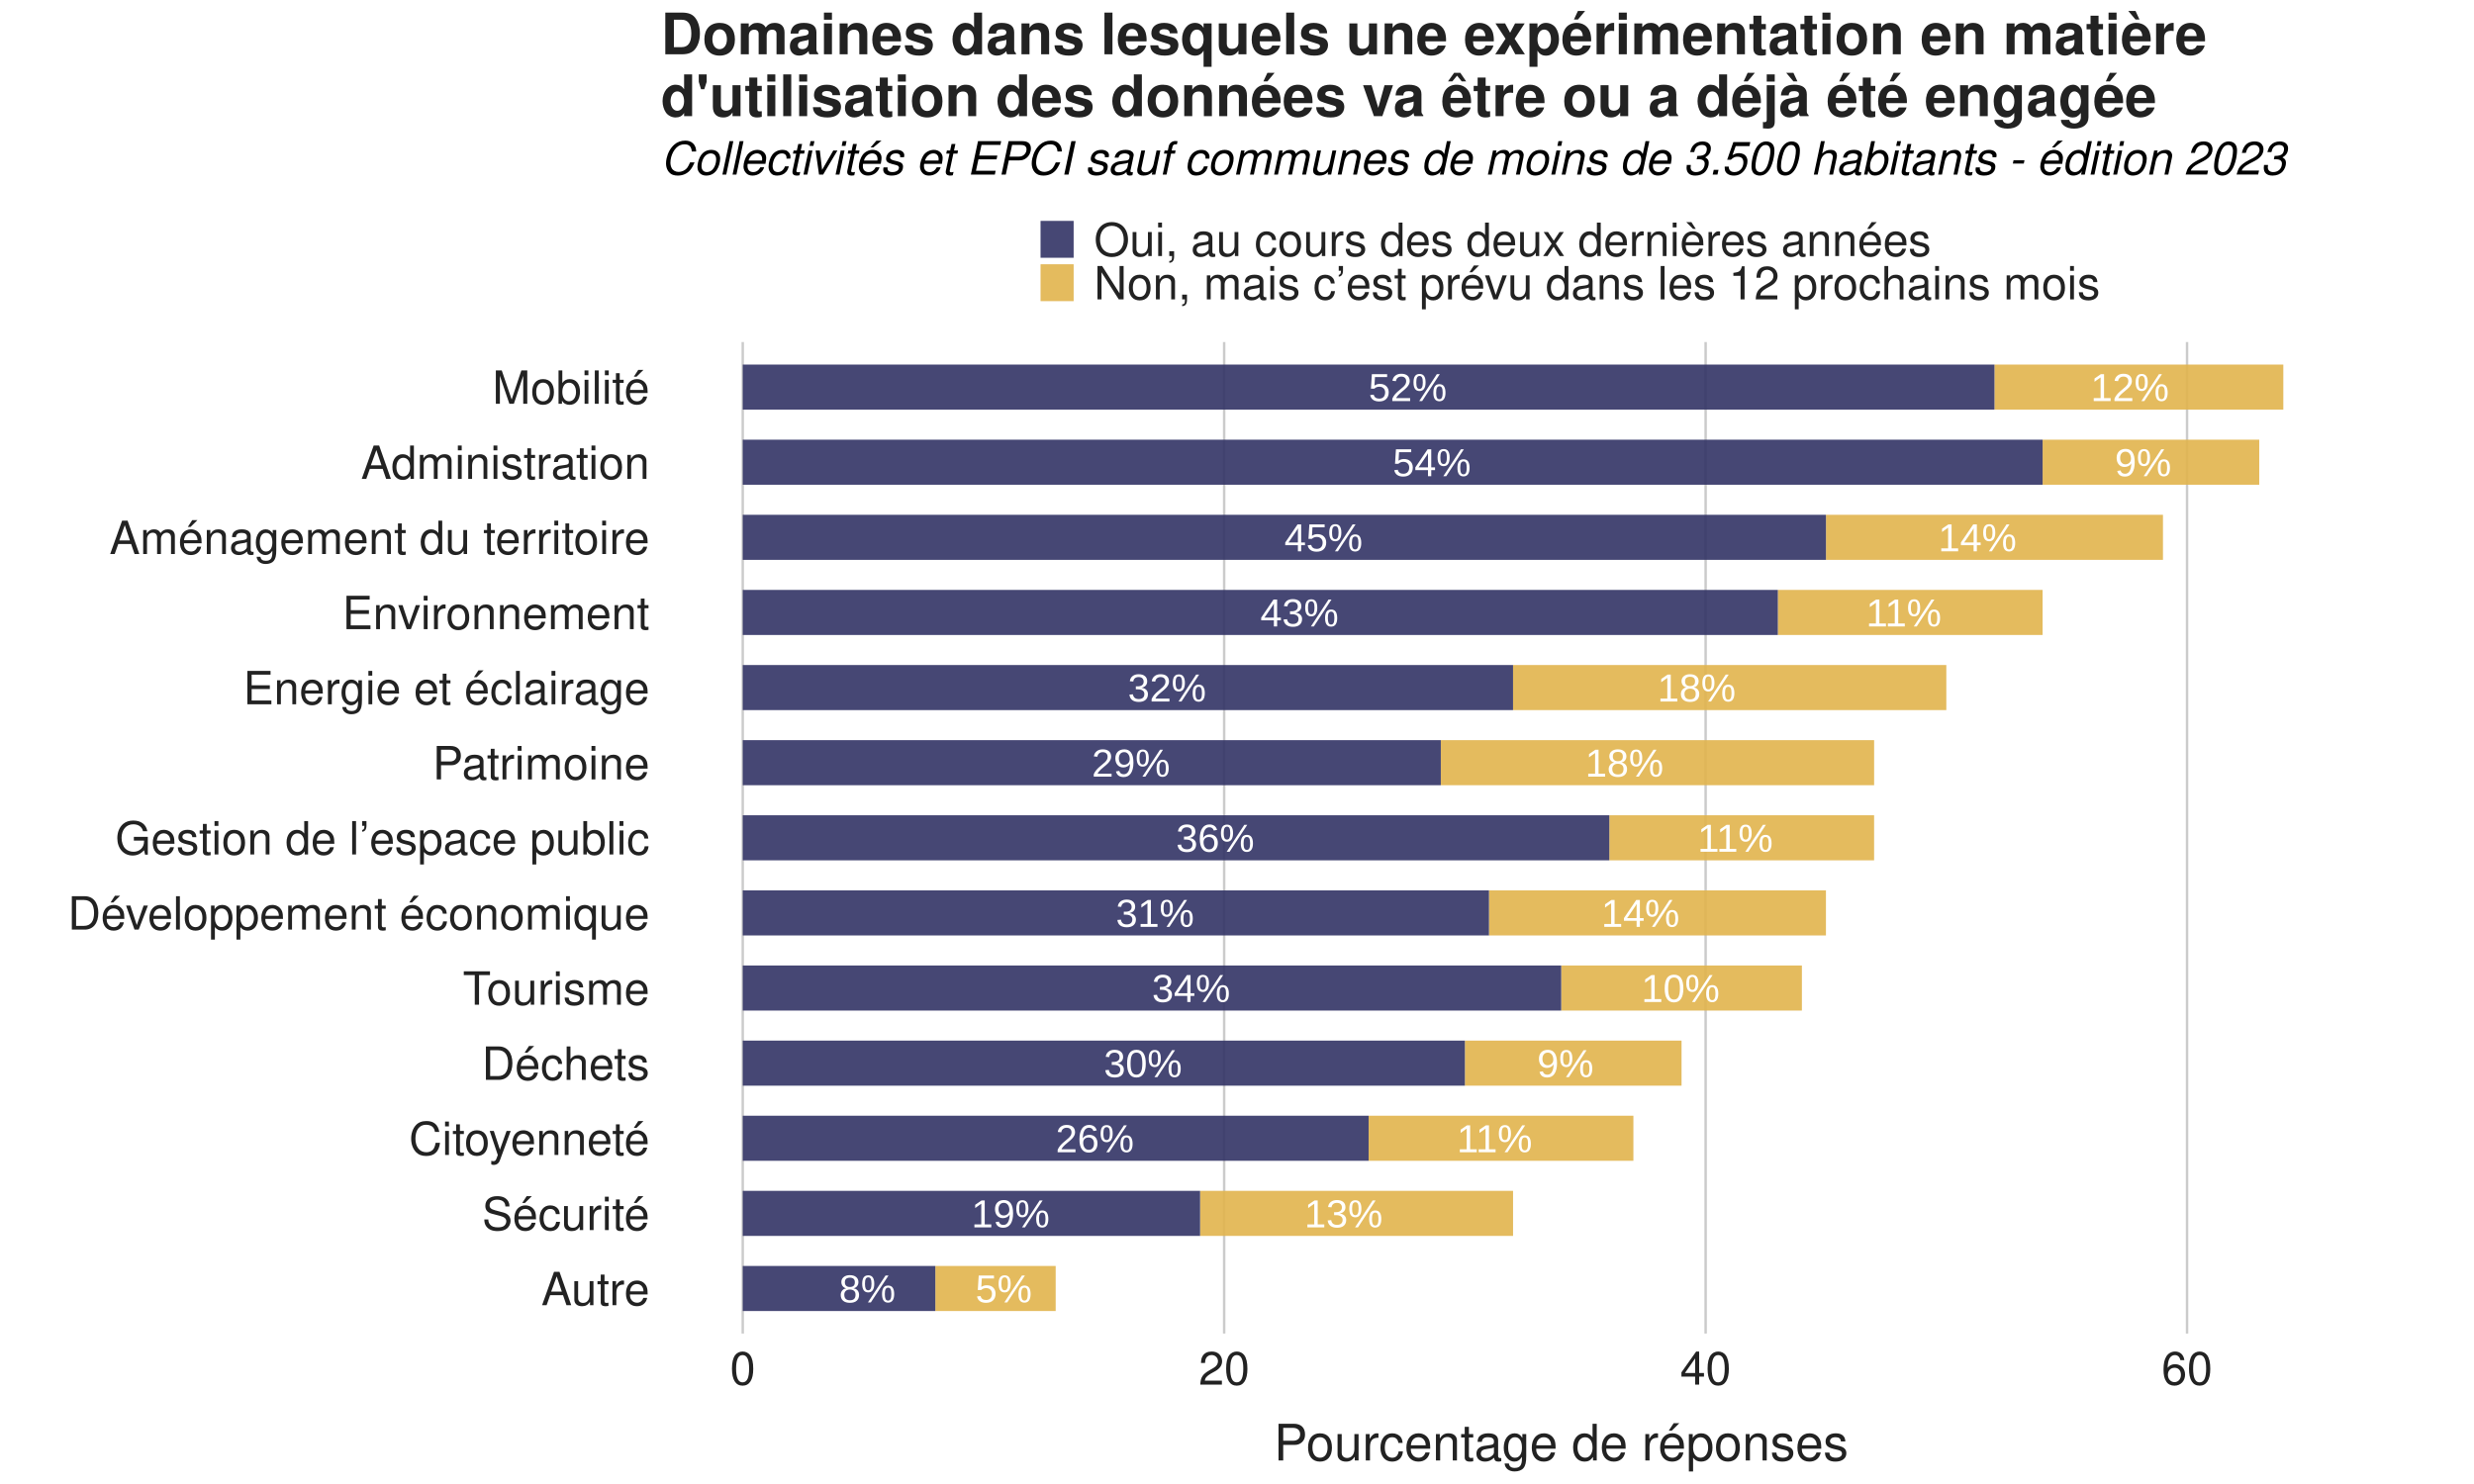
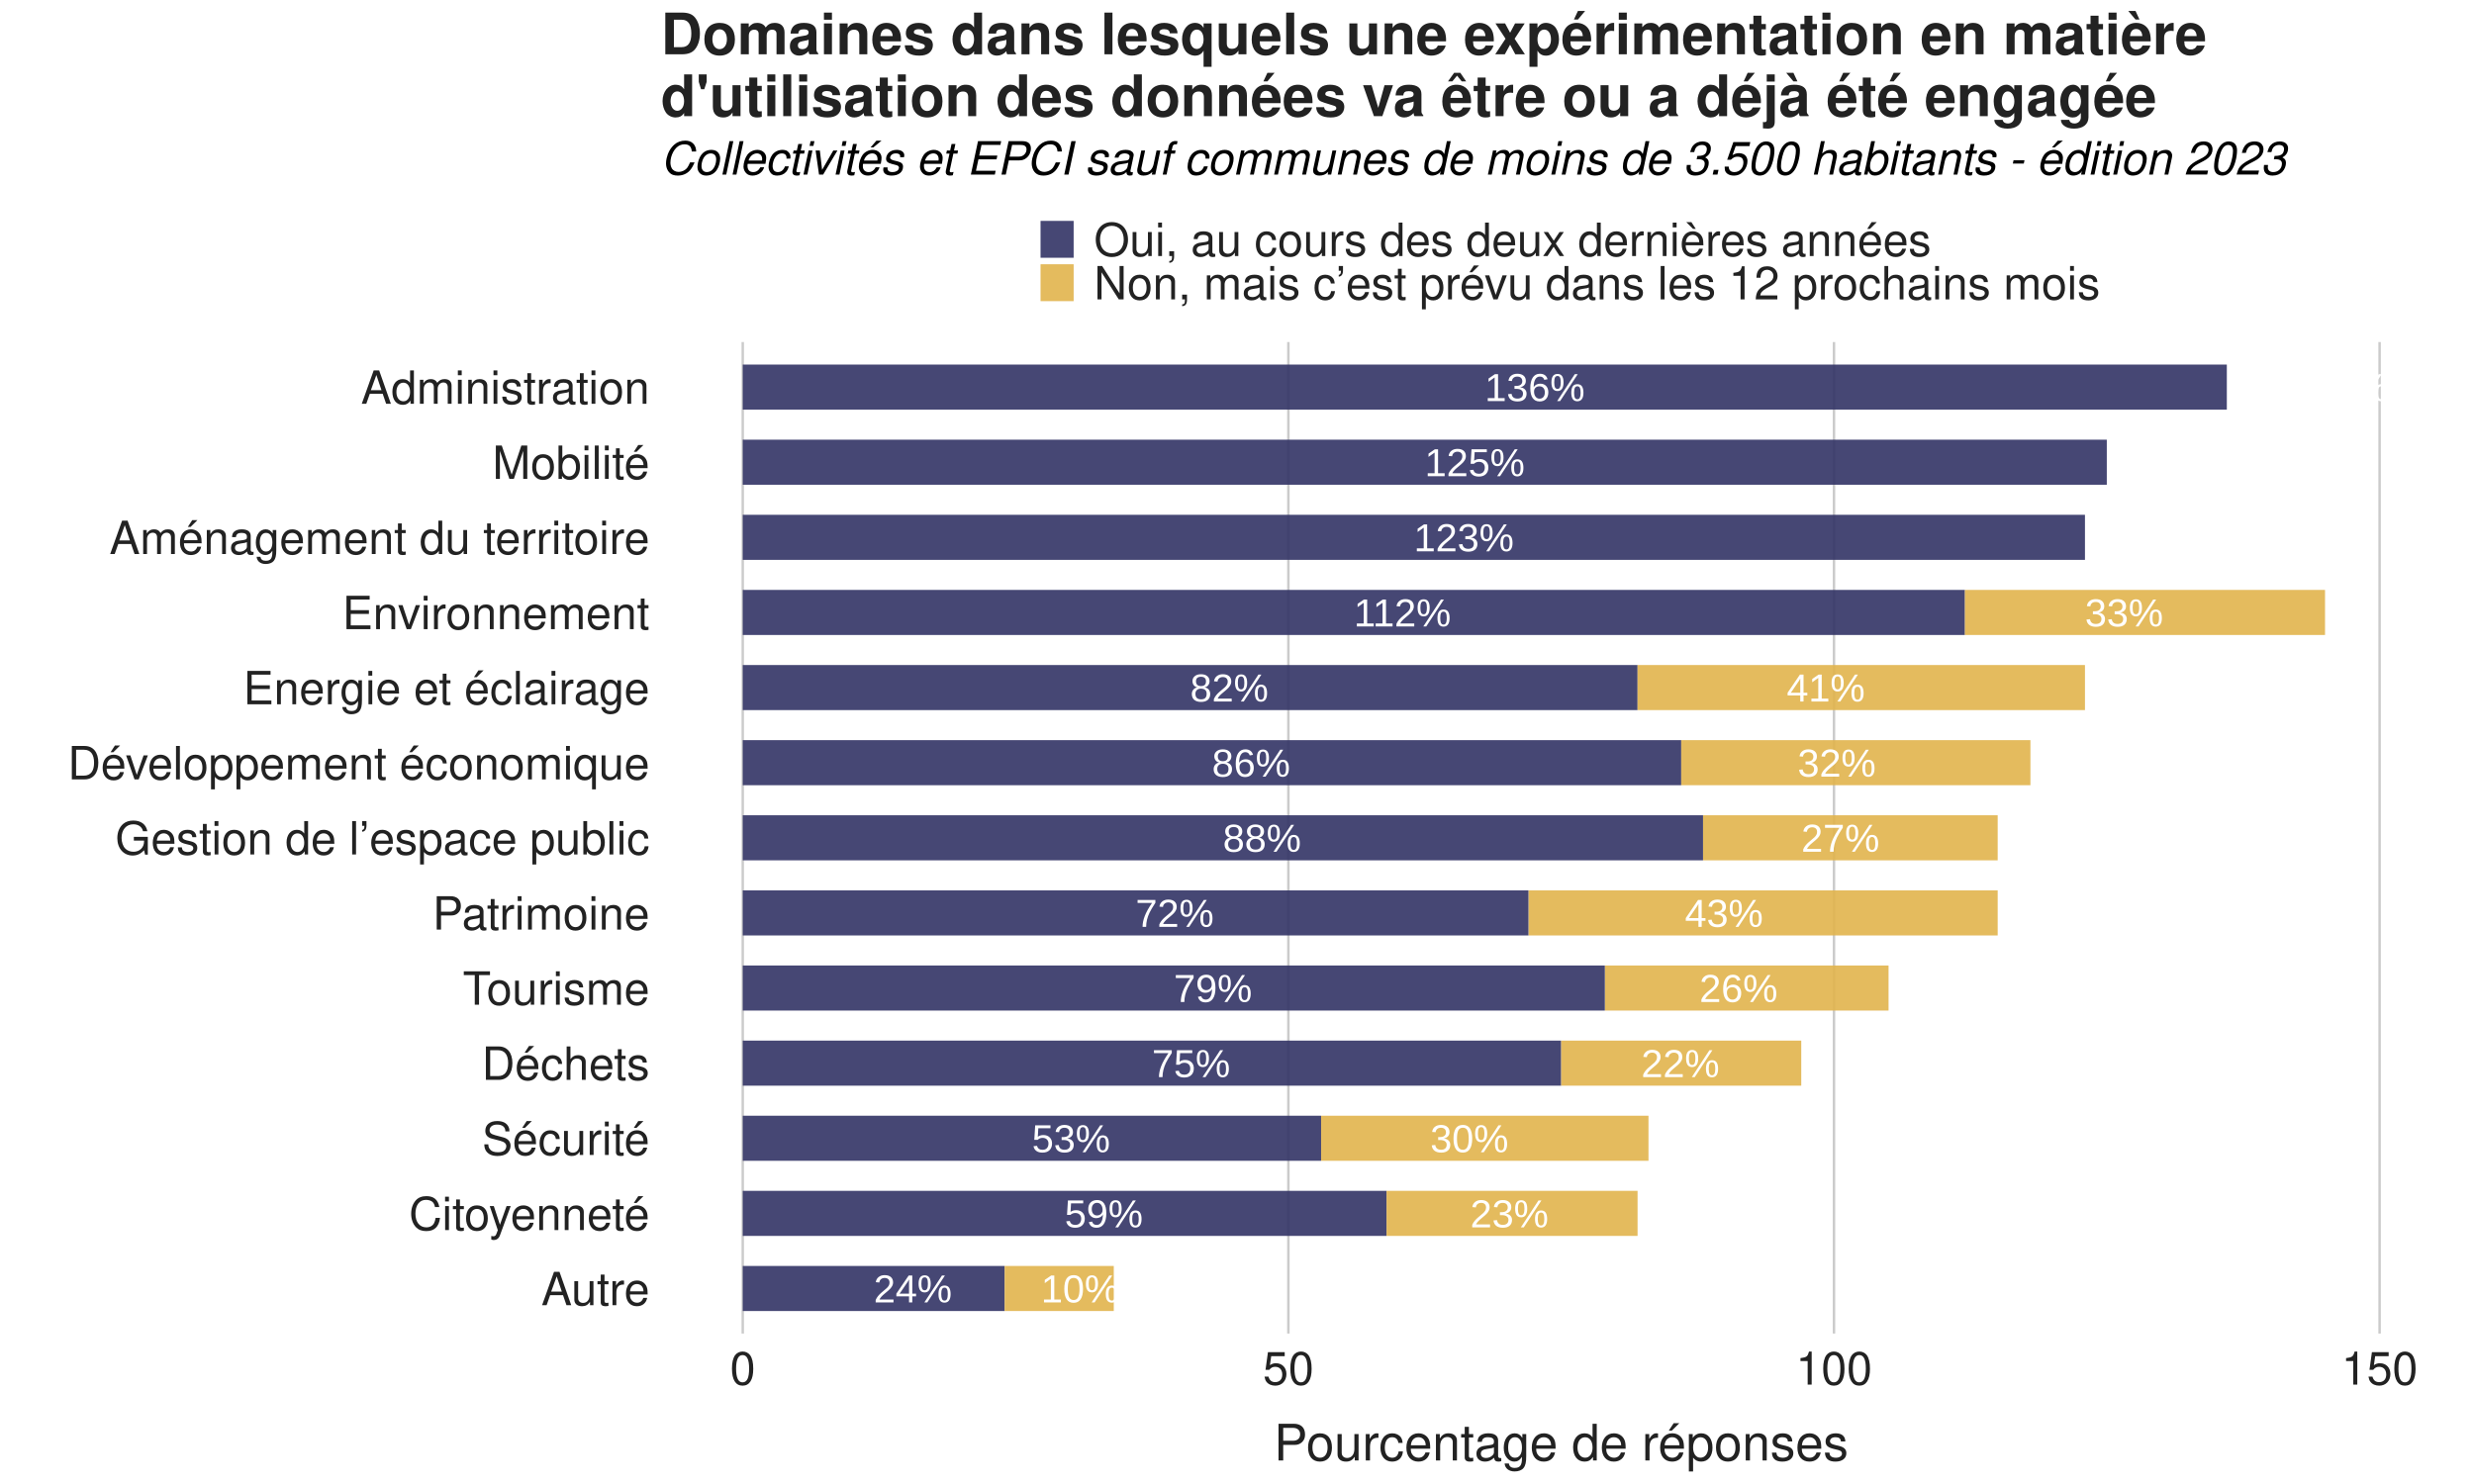
<svg xmlns="http://www.w3.org/2000/svg" class="svglite" width="1080.00pt" height="648.00pt" viewBox="0 0 1080.00 648.00">
  <defs>
    <style type="text/css">
    .svglite line, .svglite polyline, .svglite polygon, .svglite path, .svglite rect, .svglite circle {
      fill: none;
      stroke: #000000;
      stroke-linecap: round;
      stroke-linejoin: round;
      stroke-miterlimit: 10.00;
    }
    .svglite text {
      white-space: pre;
    }
  </style>
  </defs>
  <rect width="100%" height="100%" style="stroke: none; fill: #FFFFFF;" />
  <defs>
    <clipPath id="cpMC4wMHwxMDgwLjAwfDAuMDB8NjQ4LjAw">
      <rect x="0.00" y="0.00" width="1080.00" height="648.00" />
    </clipPath>
  </defs>
  <g clip-path="url(#cpMC4wMHwxMDgwLjAwfDAuMDB8NjQ4LjAw)">
    <rect x="-0" y="0.00" width="1080.00" height="648.00" style="stroke-width: 1.07; stroke: #FFFFFF; fill: #FFFFFF;" />
  </g>
  <defs>
    <clipPath id="cpMjg4LjUxfDEwNzQuNTJ8MTQ5LjM1fDU4Mi4zMQ==">
      <rect x="288.51" y="149.35" width="786.01" height="432.96" />
    </clipPath>
  </defs>
  <g clip-path="url(#cpMjg4LjUxfDEwNzQuNTJ8MTQ5LjM1fDU4Mi4zMQ==)">
    <polyline points="324.24,582.31 324.24,149.35 " style="stroke-width: 1.07; stroke: #CBCBCB; stroke-linecap: butt;" />
-     <polyline points="534.40,582.31 534.40,149.35 " style="stroke-width: 1.07; stroke: #CBCBCB; stroke-linecap: butt;" />
-     <polyline points="744.57,582.31 744.57,149.35 " style="stroke-width: 1.07; stroke: #CBCBCB; stroke-linecap: butt;" />
-     <polyline points="954.73,582.31 954.73,149.35 " style="stroke-width: 1.07; stroke: #CBCBCB; stroke-linecap: butt;" />
-     <rect x="797.11" y="224.79" width="147.11" height="19.68" style="stroke-width: 2.13; stroke: none; stroke-linecap: butt; stroke-linejoin: miter; fill: #E1B44D; fill-opacity: 0.90;" />
-     <rect x="324.24" y="224.79" width="472.86" height="19.68" style="stroke-width: 2.13; stroke: none; stroke-linecap: butt; stroke-linejoin: miter; fill: #323465; fill-opacity: 0.90;" />
-     <rect x="870.66" y="159.19" width="126.10" height="19.68" style="stroke-width: 2.13; stroke: none; stroke-linecap: butt; stroke-linejoin: miter; fill: #E1B44D; fill-opacity: 0.90;" />
-     <rect x="324.24" y="159.19" width="546.42" height="19.68" style="stroke-width: 2.13; stroke: none; stroke-linecap: butt; stroke-linejoin: miter; fill: #323465; fill-opacity: 0.90;" />
-     <rect x="891.68" y="191.99" width="94.57" height="19.68" style="stroke-width: 2.13; stroke: none; stroke-linecap: butt; stroke-linejoin: miter; fill: #E1B44D; fill-opacity: 0.90;" />
-     <rect x="324.24" y="191.99" width="567.44" height="19.68" style="stroke-width: 2.13; stroke: none; stroke-linecap: butt; stroke-linejoin: miter; fill: #323465; fill-opacity: 0.90;" />
-     <rect x="649.99" y="388.79" width="147.11" height="19.68" style="stroke-width: 2.13; stroke: none; stroke-linecap: butt; stroke-linejoin: miter; fill: #E1B44D; fill-opacity: 0.90;" />
-     <rect x="324.24" y="388.79" width="325.75" height="19.68" style="stroke-width: 2.13; stroke: none; stroke-linecap: butt; stroke-linejoin: miter; fill: #323465; fill-opacity: 0.90;" />
-     <rect x="702.53" y="355.99" width="115.59" height="19.68" style="stroke-width: 2.13; stroke: none; stroke-linecap: butt; stroke-linejoin: miter; fill: #E1B44D; fill-opacity: 0.90;" />
-     <rect x="324.24" y="355.99" width="378.29" height="19.68" style="stroke-width: 2.13; stroke: none; stroke-linecap: butt; stroke-linejoin: miter; fill: #323465; fill-opacity: 0.90;" />
-     <rect x="523.90" y="519.99" width="136.61" height="19.68" style="stroke-width: 2.13; stroke: none; stroke-linecap: butt; stroke-linejoin: miter; fill: #E1B44D; fill-opacity: 0.90;" />
-     <rect x="324.24" y="519.99" width="199.65" height="19.68" style="stroke-width: 2.13; stroke: none; stroke-linecap: butt; stroke-linejoin: miter; fill: #323465; fill-opacity: 0.90;" />
-     <rect x="628.98" y="323.19" width="189.15" height="19.68" style="stroke-width: 2.13; stroke: none; stroke-linecap: butt; stroke-linejoin: miter; fill: #E1B44D; fill-opacity: 0.90;" />
-     <rect x="324.24" y="323.19" width="304.73" height="19.68" style="stroke-width: 2.13; stroke: none; stroke-linecap: butt; stroke-linejoin: miter; fill: #323465; fill-opacity: 0.90;" />
-     <rect x="639.49" y="454.39" width="94.57" height="19.68" style="stroke-width: 2.13; stroke: none; stroke-linecap: butt; stroke-linejoin: miter; fill: #E1B44D; fill-opacity: 0.90;" />
-     <rect x="324.24" y="454.39" width="315.24" height="19.68" style="stroke-width: 2.13; stroke: none; stroke-linecap: butt; stroke-linejoin: miter; fill: #323465; fill-opacity: 0.90;" />
-     <rect x="660.50" y="290.39" width="189.15" height="19.68" style="stroke-width: 2.13; stroke: none; stroke-linecap: butt; stroke-linejoin: miter; fill: #E1B44D; fill-opacity: 0.90;" />
-     <rect x="324.24" y="290.39" width="336.26" height="19.68" style="stroke-width: 2.13; stroke: none; stroke-linecap: butt; stroke-linejoin: miter; fill: #323465; fill-opacity: 0.90;" />
-     <rect x="681.52" y="421.59" width="105.08" height="19.68" style="stroke-width: 2.13; stroke: none; stroke-linecap: butt; stroke-linejoin: miter; fill: #E1B44D; fill-opacity: 0.90;" />
-     <rect x="324.24" y="421.59" width="357.28" height="19.68" style="stroke-width: 2.13; stroke: none; stroke-linecap: butt; stroke-linejoin: miter; fill: #323465; fill-opacity: 0.90;" />
-     <rect x="597.45" y="487.19" width="115.59" height="19.68" style="stroke-width: 2.13; stroke: none; stroke-linecap: butt; stroke-linejoin: miter; fill: #E1B44D; fill-opacity: 0.90;" />
-     <rect x="324.24" y="487.19" width="273.21" height="19.68" style="stroke-width: 2.13; stroke: none; stroke-linecap: butt; stroke-linejoin: miter; fill: #323465; fill-opacity: 0.90;" />
-     <rect x="776.09" y="257.59" width="115.59" height="19.68" style="stroke-width: 2.13; stroke: none; stroke-linecap: butt; stroke-linejoin: miter; fill: #E1B44D; fill-opacity: 0.90;" />
-     <rect x="324.24" y="257.59" width="451.85" height="19.68" style="stroke-width: 2.13; stroke: none; stroke-linecap: butt; stroke-linejoin: miter; fill: #323465; fill-opacity: 0.90;" />
-     <rect x="408.31" y="552.79" width="52.54" height="19.68" style="stroke-width: 2.13; stroke: none; stroke-linecap: butt; stroke-linejoin: miter; fill: #E1B44D; fill-opacity: 0.90;" />
-     <rect x="324.24" y="552.79" width="84.06" height="19.68" style="stroke-width: 2.13; stroke: none; stroke-linecap: butt; stroke-linejoin: miter; fill: #323465; fill-opacity: 0.90;" />
-     <text x="846.14" y="240.73" style="font-size: 17.07px;fill: #FFFFFF; font-family: &quot;Arial&quot;;" textLength="33.70px" lengthAdjust="spacingAndGlyphs">14%</text>
-     <text x="560.67" y="240.73" style="font-size: 17.07px;fill: #FFFFFF; font-family: &quot;Arial&quot;;" textLength="33.70px" lengthAdjust="spacingAndGlyphs">45%</text>
-     <text x="912.70" y="175.13" style="font-size: 17.07px;fill: #FFFFFF; font-family: &quot;Arial&quot;;" textLength="33.70px" lengthAdjust="spacingAndGlyphs">12%</text>
-     <text x="597.45" y="175.13" style="font-size: 17.07px;fill: #FFFFFF; font-family: &quot;Arial&quot;;" textLength="33.70px" lengthAdjust="spacingAndGlyphs">52%</text>
-     <text x="923.20" y="207.93" style="font-size: 17.07px;fill: #FFFFFF; font-family: &quot;Arial&quot;;" textLength="23.94px" lengthAdjust="spacingAndGlyphs">9%</text>
-     <text x="607.96" y="207.93" style="font-size: 17.07px;fill: #FFFFFF; font-family: &quot;Arial&quot;;" textLength="33.70px" lengthAdjust="spacingAndGlyphs">54%</text>
-     <text x="699.03" y="404.73" style="font-size: 17.07px;fill: #FFFFFF; font-family: &quot;Arial&quot;;" textLength="33.70px" lengthAdjust="spacingAndGlyphs">14%</text>
-     <text x="487.12" y="404.73" style="font-size: 17.07px;fill: #FFFFFF; font-family: &quot;Arial&quot;;" textLength="33.70px" lengthAdjust="spacingAndGlyphs">31%</text>
-     <text x="741.06" y="371.93" style="font-size: 17.07px;fill: #FFFFFF; font-family: &quot;Arial&quot;;" textLength="33.70px" lengthAdjust="spacingAndGlyphs">11%</text>
-     <text x="513.39" y="371.93" style="font-size: 17.07px;fill: #FFFFFF; font-family: &quot;Arial&quot;;" textLength="33.70px" lengthAdjust="spacingAndGlyphs">36%</text>
-     <text x="569.43" y="535.93" style="font-size: 17.07px;fill: #FFFFFF; font-family: &quot;Arial&quot;;" textLength="33.70px" lengthAdjust="spacingAndGlyphs">13%</text>
-     <text x="424.07" y="535.93" style="font-size: 17.07px;fill: #FFFFFF; font-family: &quot;Arial&quot;;" textLength="33.70px" lengthAdjust="spacingAndGlyphs">19%</text>
-     <text x="692.03" y="339.13" style="font-size: 17.07px;fill: #FFFFFF; font-family: &quot;Arial&quot;;" textLength="33.70px" lengthAdjust="spacingAndGlyphs">18%</text>
-     <text x="476.61" y="339.13" style="font-size: 17.07px;fill: #FFFFFF; font-family: &quot;Arial&quot;;" textLength="33.70px" lengthAdjust="spacingAndGlyphs">29%</text>
-     <text x="671.01" y="470.33" style="font-size: 17.07px;fill: #FFFFFF; font-family: &quot;Arial&quot;;" textLength="23.94px" lengthAdjust="spacingAndGlyphs">9%</text>
-     <text x="481.86" y="470.33" style="font-size: 17.07px;fill: #FFFFFF; font-family: &quot;Arial&quot;;" textLength="33.70px" lengthAdjust="spacingAndGlyphs">30%</text>
-     <text x="723.55" y="306.33" style="font-size: 17.07px;fill: #FFFFFF; font-family: &quot;Arial&quot;;" textLength="33.70px" lengthAdjust="spacingAndGlyphs">18%</text>
-     <text x="492.37" y="306.33" style="font-size: 17.07px;fill: #FFFFFF; font-family: &quot;Arial&quot;;" textLength="33.70px" lengthAdjust="spacingAndGlyphs">32%</text>
-     <text x="716.54" y="437.53" style="font-size: 17.07px;fill: #FFFFFF; font-family: &quot;Arial&quot;;" textLength="33.70px" lengthAdjust="spacingAndGlyphs">10%</text>
-     <text x="502.88" y="437.53" style="font-size: 17.07px;fill: #FFFFFF; font-family: &quot;Arial&quot;;" textLength="33.70px" lengthAdjust="spacingAndGlyphs">34%</text>
-     <text x="635.98" y="503.13" style="font-size: 17.07px;fill: #FFFFFF; font-family: &quot;Arial&quot;;" textLength="33.70px" lengthAdjust="spacingAndGlyphs">11%</text>
-     <text x="460.85" y="503.13" style="font-size: 17.07px;fill: #FFFFFF; font-family: &quot;Arial&quot;;" textLength="33.70px" lengthAdjust="spacingAndGlyphs">26%</text>
-     <text x="814.62" y="273.53" style="font-size: 17.07px;fill: #FFFFFF; font-family: &quot;Arial&quot;;" textLength="33.70px" lengthAdjust="spacingAndGlyphs">11%</text>
-     <text x="550.17" y="273.53" style="font-size: 17.07px;fill: #FFFFFF; font-family: &quot;Arial&quot;;" textLength="33.70px" lengthAdjust="spacingAndGlyphs">43%</text>
-     <text x="425.82" y="568.72" style="font-size: 17.07px;fill: #FFFFFF; font-family: &quot;Arial&quot;;" textLength="23.94px" lengthAdjust="spacingAndGlyphs">5%</text>
-     <text x="366.27" y="568.72" style="font-size: 17.07px;fill: #FFFFFF; font-family: &quot;Arial&quot;;" textLength="23.94px" lengthAdjust="spacingAndGlyphs">8%</text>
+     <polyline points="562.43,582.31 562.43,149.35 " style="stroke-width: 1.07; stroke: #CBCBCB; stroke-linecap: butt;" />
+     <polyline points="800.61,582.31 800.61,149.35 " style="stroke-width: 1.07; stroke: #CBCBCB; stroke-linecap: butt;" />
+     <polyline points="1038.79,582.31 1038.79,149.35 " style="stroke-width: 1.07; stroke: #CBCBCB; stroke-linecap: butt;" />
+     <rect x="324.24" y="159.19" width="647.86" height="19.68" style="stroke-width: 2.13; stroke: none; stroke-linecap: butt; stroke-linejoin: miter; fill: #323465; fill-opacity: 0.90;" />
+     <rect x="324.24" y="224.79" width="585.93" height="19.68" style="stroke-width: 2.13; stroke: none; stroke-linecap: butt; stroke-linejoin: miter; fill: #323465; fill-opacity: 0.90;" />
+     <rect x="324.24" y="552.79" width="114.33" height="19.68" style="stroke-width: 2.13; stroke: none; stroke-linecap: butt; stroke-linejoin: miter; fill: #323465; fill-opacity: 0.90;" />
+     <rect x="438.57" y="552.79" width="47.64" height="19.68" style="stroke-width: 2.13; stroke: none; stroke-linecap: butt; stroke-linejoin: miter; fill: #E1B44D; fill-opacity: 0.90;" />
+     <rect x="324.24" y="519.99" width="281.06" height="19.68" style="stroke-width: 2.13; stroke: none; stroke-linecap: butt; stroke-linejoin: miter; fill: #323465; fill-opacity: 0.90;" />
+     <rect x="605.30" y="519.99" width="109.56" height="19.68" style="stroke-width: 2.13; stroke: none; stroke-linecap: butt; stroke-linejoin: miter; fill: #E1B44D; fill-opacity: 0.90;" />
+     <rect x="324.24" y="454.39" width="357.28" height="19.68" style="stroke-width: 2.13; stroke: none; stroke-linecap: butt; stroke-linejoin: miter; fill: #323465; fill-opacity: 0.90;" />
+     <rect x="681.52" y="454.39" width="104.80" height="19.68" style="stroke-width: 2.13; stroke: none; stroke-linecap: butt; stroke-linejoin: miter; fill: #E1B44D; fill-opacity: 0.90;" />
+     <rect x="324.24" y="323.19" width="409.68" height="19.68" style="stroke-width: 2.13; stroke: none; stroke-linecap: butt; stroke-linejoin: miter; fill: #323465; fill-opacity: 0.90;" />
+     <rect x="733.92" y="323.19" width="152.44" height="19.68" style="stroke-width: 2.13; stroke: none; stroke-linecap: butt; stroke-linejoin: miter; fill: #E1B44D; fill-opacity: 0.90;" />
+     <rect x="324.24" y="290.39" width="390.62" height="19.68" style="stroke-width: 2.13; stroke: none; stroke-linecap: butt; stroke-linejoin: miter; fill: #323465; fill-opacity: 0.90;" />
+     <rect x="714.86" y="290.39" width="195.31" height="19.68" style="stroke-width: 2.13; stroke: none; stroke-linecap: butt; stroke-linejoin: miter; fill: #E1B44D; fill-opacity: 0.90;" />
+     <rect x="324.24" y="257.59" width="533.53" height="19.68" style="stroke-width: 2.13; stroke: none; stroke-linecap: butt; stroke-linejoin: miter; fill: #323465; fill-opacity: 0.90;" />
+     <rect x="857.77" y="257.59" width="157.20" height="19.68" style="stroke-width: 2.13; stroke: none; stroke-linecap: butt; stroke-linejoin: miter; fill: #E1B44D; fill-opacity: 0.90;" />
+     <rect x="743.45" y="355.99" width="128.62" height="19.68" style="stroke-width: 2.13; stroke: none; stroke-linecap: butt; stroke-linejoin: miter; fill: #E1B44D; fill-opacity: 0.90;" />
+     <rect x="324.24" y="355.99" width="419.20" height="19.68" style="stroke-width: 2.13; stroke: none; stroke-linecap: butt; stroke-linejoin: miter; fill: #323465; fill-opacity: 0.90;" />
+     <rect x="324.24" y="191.99" width="595.46" height="19.68" style="stroke-width: 2.13; stroke: none; stroke-linecap: butt; stroke-linejoin: miter; fill: #323465; fill-opacity: 0.90;" />
+     <rect x="667.23" y="388.79" width="204.84" height="19.68" style="stroke-width: 2.13; stroke: none; stroke-linecap: butt; stroke-linejoin: miter; fill: #E1B44D; fill-opacity: 0.90;" />
+     <rect x="324.24" y="388.79" width="342.98" height="19.68" style="stroke-width: 2.13; stroke: none; stroke-linecap: butt; stroke-linejoin: miter; fill: #323465; fill-opacity: 0.90;" />
+     <rect x="324.24" y="487.19" width="252.47" height="19.68" style="stroke-width: 2.13; stroke: none; stroke-linecap: butt; stroke-linejoin: miter; fill: #323465; fill-opacity: 0.90;" />
+     <rect x="576.72" y="487.19" width="142.91" height="19.68" style="stroke-width: 2.13; stroke: none; stroke-linecap: butt; stroke-linejoin: miter; fill: #E1B44D; fill-opacity: 0.90;" />
+     <rect x="700.57" y="421.59" width="123.86" height="19.68" style="stroke-width: 2.13; stroke: none; stroke-linecap: butt; stroke-linejoin: miter; fill: #E1B44D; fill-opacity: 0.90;" />
+     <rect x="324.24" y="421.59" width="376.33" height="19.68" style="stroke-width: 2.13; stroke: none; stroke-linecap: butt; stroke-linejoin: miter; fill: #323465; fill-opacity: 0.90;" />
+     <text x="648.17" y="175.13" style="font-size: 17.07px;fill: #FFFFFF; font-family: &quot;Arial&quot;;" textLength="43.47px" lengthAdjust="spacingAndGlyphs">136%</text>
+     <text x="1008.62" y="175.13" style="font-size: 17.07px;fill: #FFFFFF; font-family: &quot;Arial&quot;;" textLength="33.70px" lengthAdjust="spacingAndGlyphs">23%</text>
+     <text x="617.21" y="240.73" style="font-size: 17.07px;fill: #FFFFFF; font-family: &quot;Arial&quot;;" textLength="43.47px" lengthAdjust="spacingAndGlyphs">123%</text>
+     <text x="959.40" y="240.73" style="font-size: 17.07px;fill: #FFFFFF; font-family: &quot;Arial&quot;;" textLength="33.70px" lengthAdjust="spacingAndGlyphs">31%</text>
+     <text x="381.41" y="568.72" style="font-size: 17.07px;fill: #FFFFFF; font-family: &quot;Arial&quot;;" textLength="33.70px" lengthAdjust="spacingAndGlyphs">24%</text>
+     <text x="454.45" y="568.72" style="font-size: 17.07px;fill: #FFFFFF; font-family: &quot;Arial&quot;;" textLength="33.70px" lengthAdjust="spacingAndGlyphs">10%</text>
+     <text x="464.77" y="535.93" style="font-size: 17.07px;fill: #FFFFFF; font-family: &quot;Arial&quot;;" textLength="33.70px" lengthAdjust="spacingAndGlyphs">59%</text>
+     <text x="641.82" y="535.93" style="font-size: 17.07px;fill: #FFFFFF; font-family: &quot;Arial&quot;;" textLength="33.70px" lengthAdjust="spacingAndGlyphs">23%</text>
+     <text x="502.88" y="470.33" style="font-size: 17.07px;fill: #FFFFFF; font-family: &quot;Arial&quot;;" textLength="33.70px" lengthAdjust="spacingAndGlyphs">75%</text>
+     <text x="716.45" y="470.33" style="font-size: 17.07px;fill: #FFFFFF; font-family: &quot;Arial&quot;;" textLength="33.70px" lengthAdjust="spacingAndGlyphs">22%</text>
+     <text x="529.08" y="339.13" style="font-size: 17.07px;fill: #FFFFFF; font-family: &quot;Arial&quot;;" textLength="33.70px" lengthAdjust="spacingAndGlyphs">86%</text>
+     <text x="784.73" y="339.13" style="font-size: 17.07px;fill: #FFFFFF; font-family: &quot;Arial&quot;;" textLength="33.70px" lengthAdjust="spacingAndGlyphs">32%</text>
+     <text x="519.55" y="306.33" style="font-size: 17.07px;fill: #FFFFFF; font-family: &quot;Arial&quot;;" textLength="33.70px" lengthAdjust="spacingAndGlyphs">82%</text>
+     <text x="779.97" y="306.33" style="font-size: 17.07px;fill: #FFFFFF; font-family: &quot;Arial&quot;;" textLength="33.70px" lengthAdjust="spacingAndGlyphs">41%</text>
+     <text x="591.01" y="273.53" style="font-size: 17.07px;fill: #FFFFFF; font-family: &quot;Arial&quot;;" textLength="43.47px" lengthAdjust="spacingAndGlyphs">112%</text>
+     <text x="910.17" y="273.53" style="font-size: 17.07px;fill: #FFFFFF; font-family: &quot;Arial&quot;;" textLength="33.70px" lengthAdjust="spacingAndGlyphs">33%</text>
+     <text x="786.32" y="371.93" style="font-size: 17.07px;fill: #FFFFFF; font-family: &quot;Arial&quot;;" textLength="33.70px" lengthAdjust="spacingAndGlyphs">27%</text>
+     <text x="533.84" y="371.93" style="font-size: 17.07px;fill: #FFFFFF; font-family: &quot;Arial&quot;;" textLength="33.70px" lengthAdjust="spacingAndGlyphs">88%</text>
+     <text x="621.97" y="207.93" style="font-size: 17.07px;fill: #FFFFFF; font-family: &quot;Arial&quot;;" textLength="43.47px" lengthAdjust="spacingAndGlyphs">125%</text>
+     <text x="968.93" y="207.93" style="font-size: 17.07px;fill: #FFFFFF; font-family: &quot;Arial&quot;;" textLength="33.70px" lengthAdjust="spacingAndGlyphs">31%</text>
+     <text x="735.51" y="404.73" style="font-size: 17.07px;fill: #FFFFFF; font-family: &quot;Arial&quot;;" textLength="33.70px" lengthAdjust="spacingAndGlyphs">43%</text>
+     <text x="495.73" y="404.73" style="font-size: 17.07px;fill: #FFFFFF; font-family: &quot;Arial&quot;;" textLength="33.70px" lengthAdjust="spacingAndGlyphs">72%</text>
+     <text x="450.48" y="503.13" style="font-size: 17.07px;fill: #FFFFFF; font-family: &quot;Arial&quot;;" textLength="33.70px" lengthAdjust="spacingAndGlyphs">53%</text>
+     <text x="624.35" y="503.13" style="font-size: 17.07px;fill: #FFFFFF; font-family: &quot;Arial&quot;;" textLength="33.70px" lengthAdjust="spacingAndGlyphs">30%</text>
+     <text x="741.86" y="437.53" style="font-size: 17.07px;fill: #FFFFFF; font-family: &quot;Arial&quot;;" textLength="33.70px" lengthAdjust="spacingAndGlyphs">26%</text>
+     <text x="512.41" y="437.53" style="font-size: 17.07px;fill: #FFFFFF; font-family: &quot;Arial&quot;;" textLength="33.70px" lengthAdjust="spacingAndGlyphs">79%</text>
  </g>
  <g clip-path="url(#cpMC4wMHwxMDgwLjAwfDAuMDB8NjQ4LjAw)">
    <text x="283.58" y="569.92" text-anchor="end" style="font-size: 20.00px;fill: #222222; font-family: &quot;Nimbus Sans&quot;;" textLength="47.79px" lengthAdjust="spacingAndGlyphs">Autre</text>
-     <text x="283.58" y="537.12" text-anchor="end" style="font-size: 20.00px;fill: #222222; font-family: &quot;Nimbus Sans&quot;;" textLength="73.35px" lengthAdjust="spacingAndGlyphs">Sécurité</text>
-     <text x="283.58" y="504.32" text-anchor="end" style="font-size: 20.00px;fill: #222222; font-family: &quot;Nimbus Sans&quot;;" textLength="106.70px" lengthAdjust="spacingAndGlyphs">Citoyenneté</text>
+     <text x="283.58" y="537.12" text-anchor="end" style="font-size: 20.00px;fill: #222222; font-family: &quot;Nimbus Sans&quot;;" textLength="106.70px" lengthAdjust="spacingAndGlyphs">Citoyenneté</text>
+     <text x="283.58" y="504.32" text-anchor="end" style="font-size: 20.00px;fill: #222222; font-family: &quot;Nimbus Sans&quot;;" textLength="73.35px" lengthAdjust="spacingAndGlyphs">Sécurité</text>
    <text x="283.58" y="471.52" text-anchor="end" style="font-size: 20.00px;fill: #222222; font-family: &quot;Nimbus Sans&quot;;" textLength="73.35px" lengthAdjust="spacingAndGlyphs">Déchets</text>
    <text x="283.58" y="438.72" text-anchor="end" style="font-size: 20.00px;fill: #222222; font-family: &quot;Nimbus Sans&quot;;" textLength="83.33px" lengthAdjust="spacingAndGlyphs">Tourisme</text>
-     <text x="283.58" y="405.92" text-anchor="end" style="font-size: 20.00px;fill: #222222; font-family: &quot;Nimbus Sans&quot;;" textLength="254.52px" lengthAdjust="spacingAndGlyphs">Développement économique</text>
+     <text x="283.58" y="405.92" text-anchor="end" style="font-size: 20.00px;fill: #222222; font-family: &quot;Nimbus Sans&quot;;" textLength="95.57px" lengthAdjust="spacingAndGlyphs">Patrimoine</text>
    <text x="283.58" y="373.12" text-anchor="end" style="font-size: 20.00px;fill: #222222; font-family: &quot;Nimbus Sans&quot;;" textLength="233.41px" lengthAdjust="spacingAndGlyphs">Gestion de l’espace public</text>
-     <text x="283.58" y="340.32" text-anchor="end" style="font-size: 20.00px;fill: #222222; font-family: &quot;Nimbus Sans&quot;;" textLength="95.57px" lengthAdjust="spacingAndGlyphs">Patrimoine</text>
+     <text x="283.58" y="340.32" text-anchor="end" style="font-size: 20.00px;fill: #222222; font-family: &quot;Nimbus Sans&quot;;" textLength="254.52px" lengthAdjust="spacingAndGlyphs">Développement économique</text>
    <text x="283.58" y="307.52" text-anchor="end" style="font-size: 20.00px;fill: #222222; font-family: &quot;Nimbus Sans&quot;;" textLength="177.83px" lengthAdjust="spacingAndGlyphs">Energie et éclairage</text>
    <text x="283.58" y="274.72" text-anchor="end" style="font-size: 20.00px;fill: #222222; font-family: &quot;Nimbus Sans&quot;;" textLength="134.48px" lengthAdjust="spacingAndGlyphs">Environnement</text>
    <text x="283.58" y="241.92" text-anchor="end" style="font-size: 20.00px;fill: #222222; font-family: &quot;Nimbus Sans&quot;;" textLength="236.72px" lengthAdjust="spacingAndGlyphs">Aménagement du territoire</text>
-     <text x="283.58" y="209.12" text-anchor="end" style="font-size: 20.00px;fill: #222222; font-family: &quot;Nimbus Sans&quot;;" textLength="126.69px" lengthAdjust="spacingAndGlyphs">Administration</text>
-     <text x="283.58" y="176.32" text-anchor="end" style="font-size: 20.00px;fill: #222222; font-family: &quot;Nimbus Sans&quot;;" textLength="68.90px" lengthAdjust="spacingAndGlyphs">Mobilité</text>
+     <text x="283.58" y="209.12" text-anchor="end" style="font-size: 20.00px;fill: #222222; font-family: &quot;Nimbus Sans&quot;;" textLength="68.90px" lengthAdjust="spacingAndGlyphs">Mobilité</text>
+     <text x="283.58" y="176.32" text-anchor="end" style="font-size: 20.00px;fill: #222222; font-family: &quot;Nimbus Sans&quot;;" textLength="126.69px" lengthAdjust="spacingAndGlyphs">Administration</text>
    <text x="324.24" y="604.61" text-anchor="middle" style="font-size: 20.00px;fill: #222222; font-family: &quot;Nimbus Sans&quot;;" textLength="11.12px" lengthAdjust="spacingAndGlyphs">0</text>
-     <text x="534.40" y="604.61" text-anchor="middle" style="font-size: 20.00px;fill: #222222; font-family: &quot;Nimbus Sans&quot;;" textLength="22.23px" lengthAdjust="spacingAndGlyphs">20</text>
-     <text x="744.57" y="604.61" text-anchor="middle" style="font-size: 20.00px;fill: #222222; font-family: &quot;Nimbus Sans&quot;;" textLength="22.23px" lengthAdjust="spacingAndGlyphs">40</text>
-     <text x="954.73" y="604.61" text-anchor="middle" style="font-size: 20.00px;fill: #222222; font-family: &quot;Nimbus Sans&quot;;" textLength="22.23px" lengthAdjust="spacingAndGlyphs">60</text>
+     <text x="562.43" y="604.61" text-anchor="middle" style="font-size: 20.00px;fill: #222222; font-family: &quot;Nimbus Sans&quot;;" textLength="22.23px" lengthAdjust="spacingAndGlyphs">50</text>
+     <text x="800.61" y="604.61" text-anchor="middle" style="font-size: 20.00px;fill: #222222; font-family: &quot;Nimbus Sans&quot;;" textLength="33.35px" lengthAdjust="spacingAndGlyphs">100</text>
+     <text x="1038.79" y="604.61" text-anchor="middle" style="font-size: 20.00px;fill: #222222; font-family: &quot;Nimbus Sans&quot;;" textLength="33.35px" lengthAdjust="spacingAndGlyphs">150</text>
    <text x="681.52" y="637.72" text-anchor="middle" style="font-size: 22.00px;fill: #222222; font-family: &quot;Nimbus Sans&quot;;" textLength="251.94px" lengthAdjust="spacingAndGlyphs">Pourcentage de réponses</text>
    <rect x="454.24" y="96.45" width="14.45" height="16.11" style="stroke-width: 2.13; stroke: none; stroke-linecap: butt; stroke-linejoin: miter; fill: #323465; fill-opacity: 0.90;" />
    <rect x="454.24" y="115.39" width="14.45" height="16.11" style="stroke-width: 2.13; stroke: none; stroke-linecap: butt; stroke-linejoin: miter; fill: #E1B44D; fill-opacity: 0.90;" />
    <text x="477.58" y="111.79" style="font-size: 20.00px;fill: #222222; font-family: &quot;Nimbus Sans&quot;;" textLength="365.67px" lengthAdjust="spacingAndGlyphs">Oui, au cours des deux dernières années</text>
    <text x="477.58" y="130.73" style="font-size: 20.00px;fill: #222222; font-family: &quot;Nimbus Sans&quot;;" textLength="440.11px" lengthAdjust="spacingAndGlyphs">Non, mais c’est prévu dans les 12 prochains mois</text>
    <text x="288.51" y="76.22" style="font-size: 20.00px; font-style: italic; font-family: &quot;Nimbus Sans&quot;;" textLength="711.34px" lengthAdjust="spacingAndGlyphs">Collectivités et EPCI sauf communes de moins de 3.500 habitants - édition 2023</text>
    <text x="288.51" y="23.71" style="font-size: 25.00px; font-weight: bold;fill: #222222; font-family: &quot;Nimbus Sans&quot;;" textLength="675.31px" lengthAdjust="spacingAndGlyphs">Domaines dans lesquels une expérimentation en matière</text>
    <text x="288.51" y="50.71" style="font-size: 25.00px; font-weight: bold;fill: #222222; font-family: &quot;Nimbus Sans&quot;;" textLength="653.48px" lengthAdjust="spacingAndGlyphs">d'utilisation des données va être ou a déjà été engagée</text>
  </g>
</svg>
